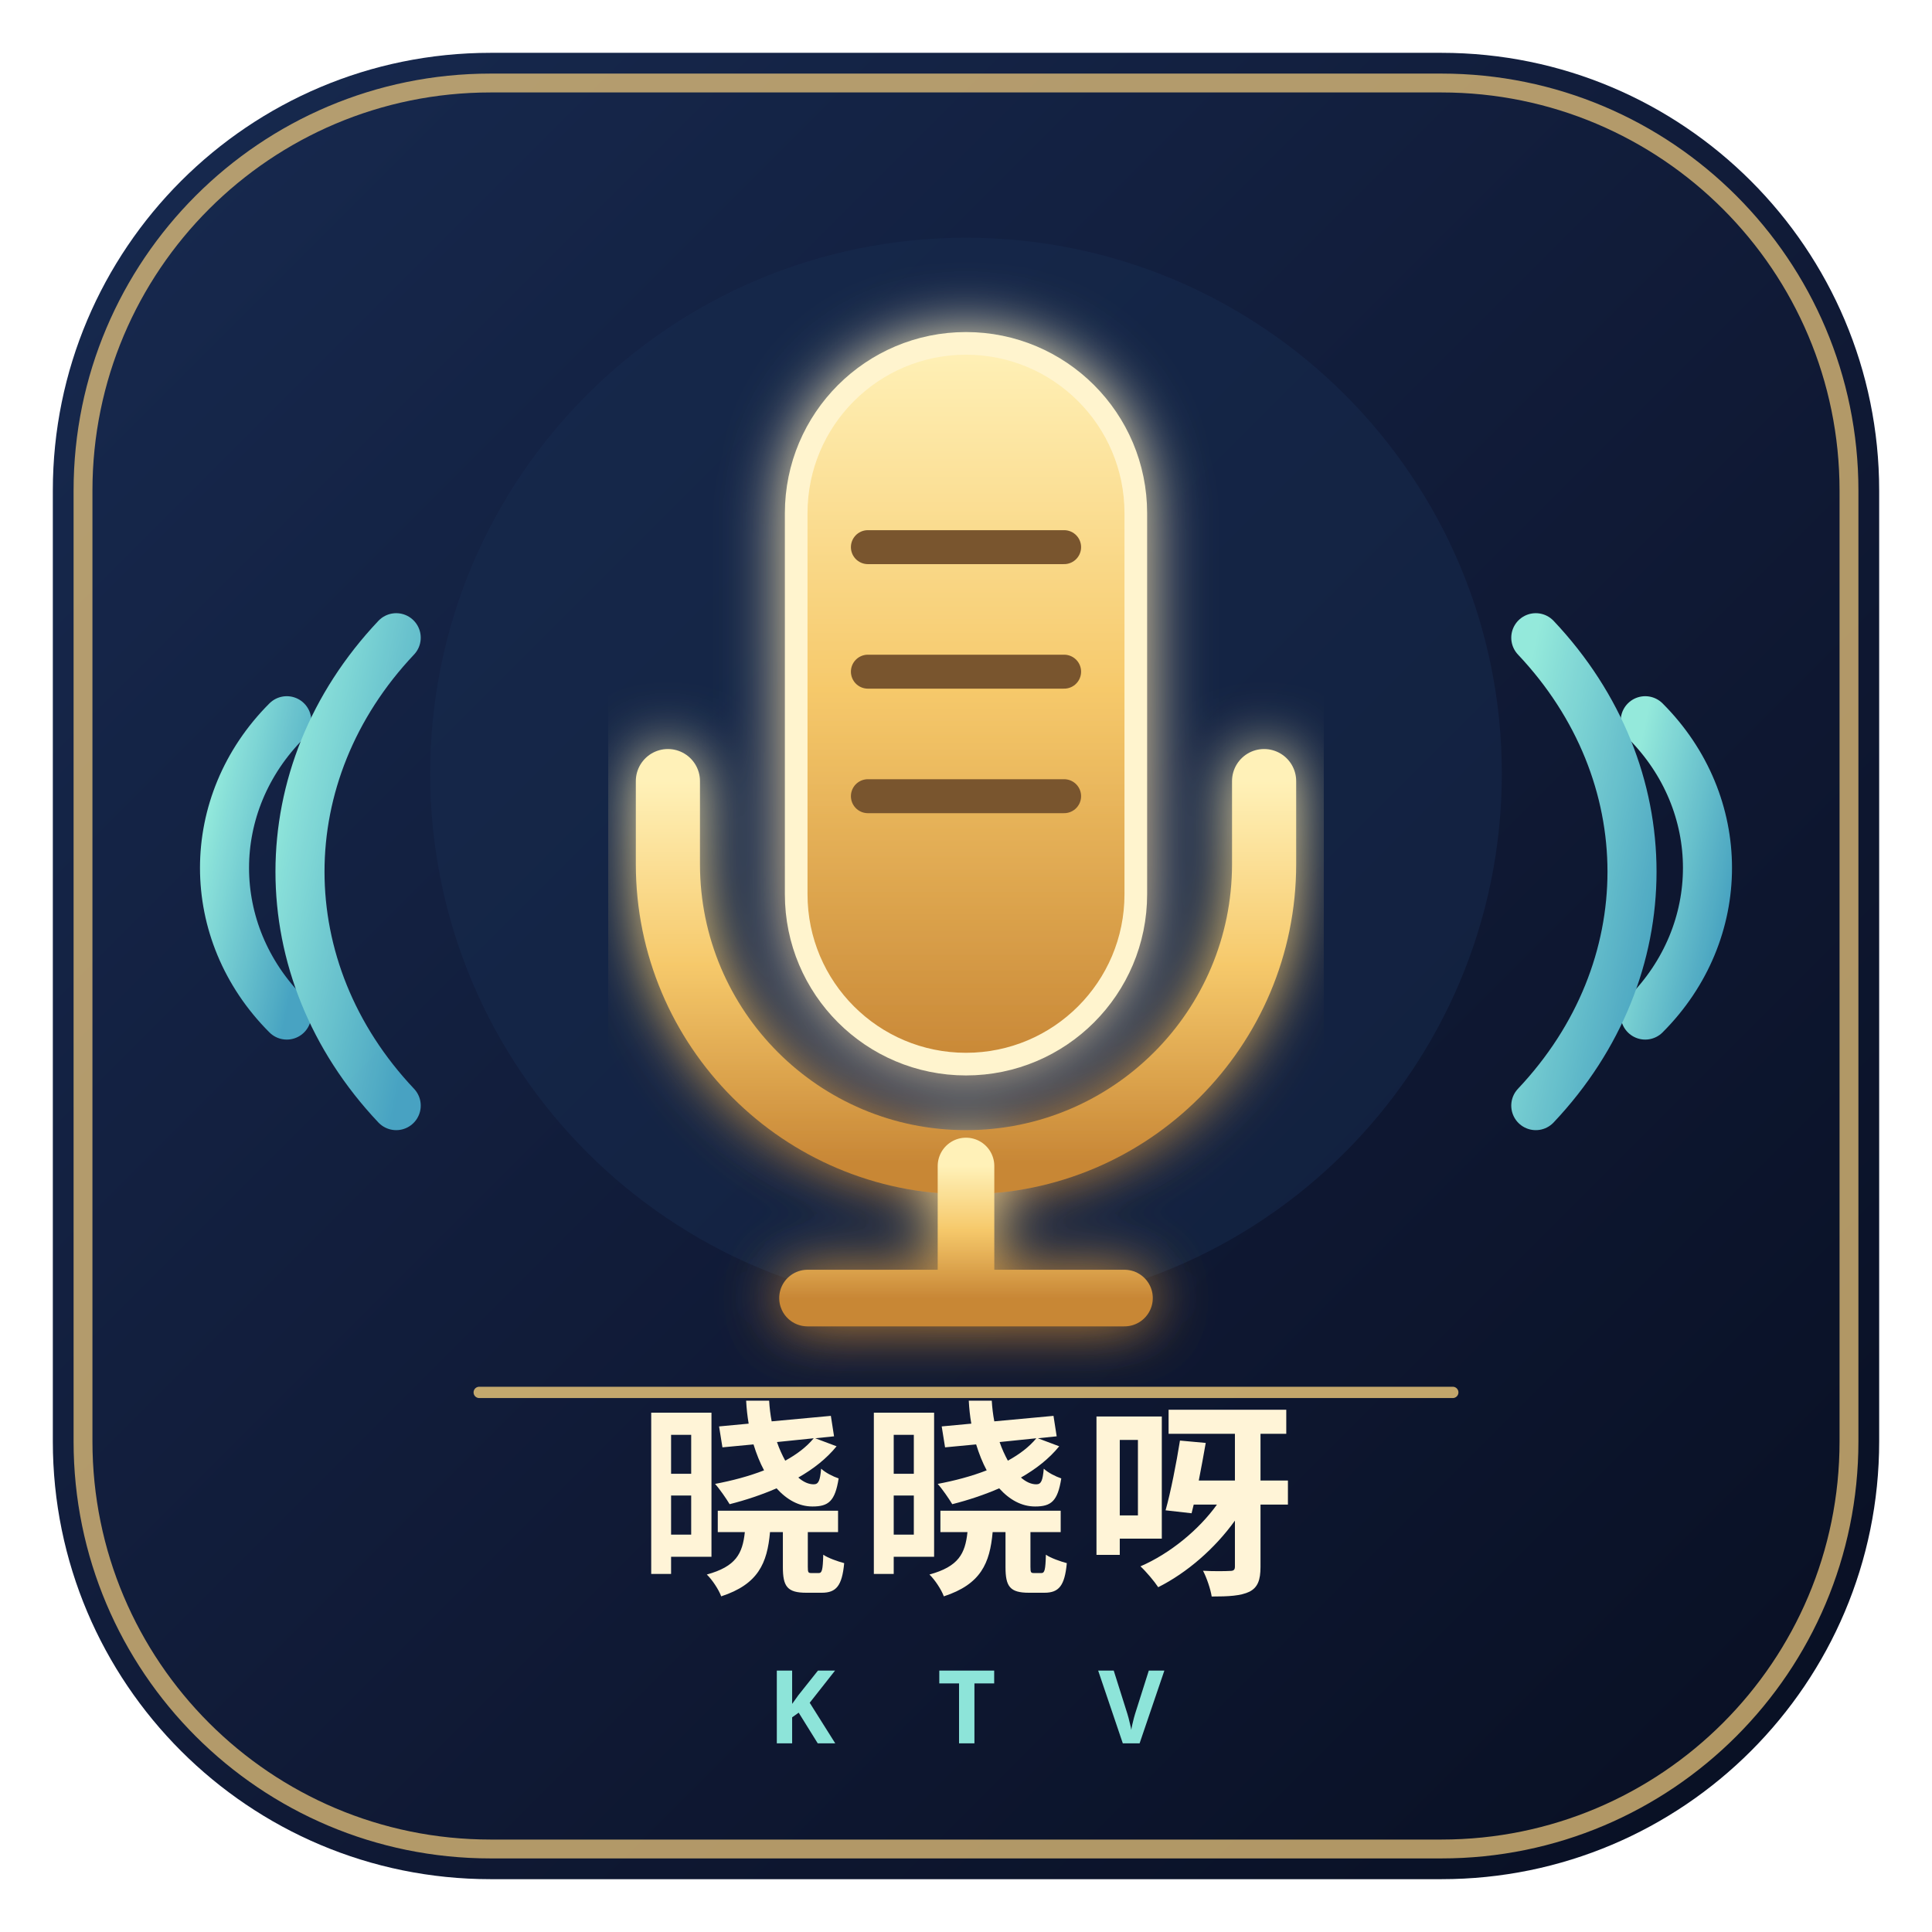
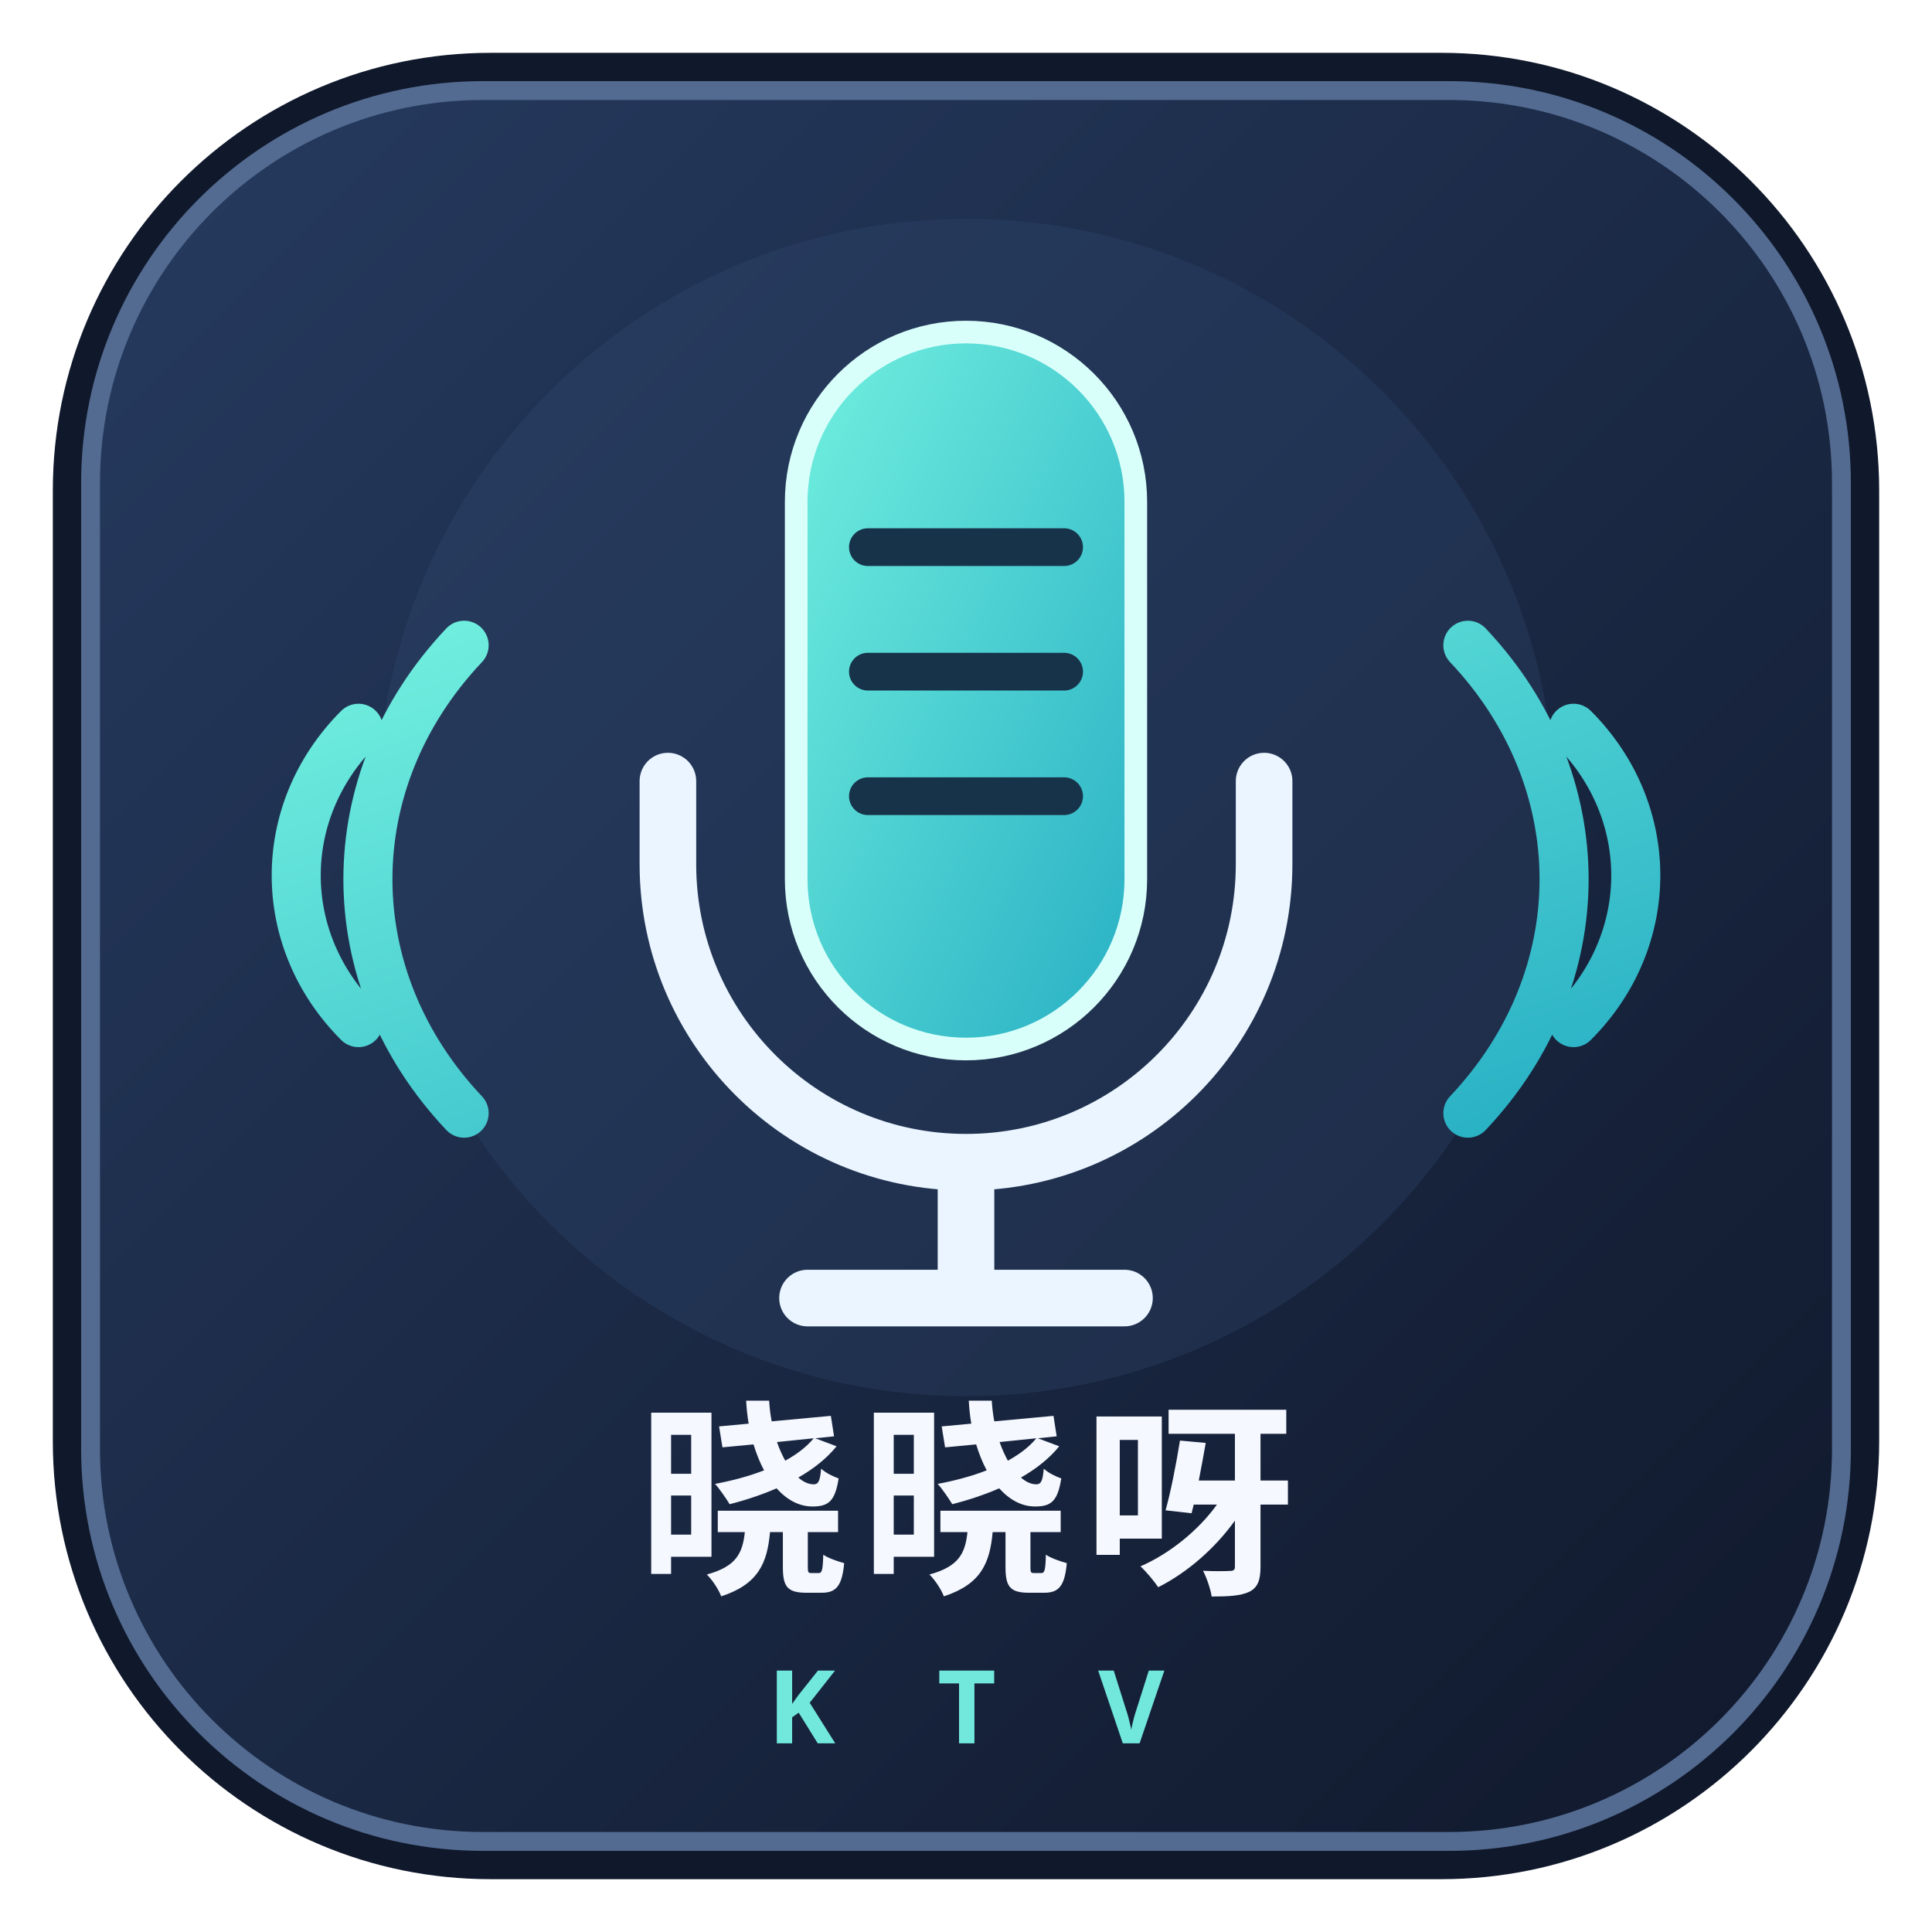
<svg xmlns="http://www.w3.org/2000/svg" viewBox="0 0 512 512" role="img" aria-label="晓晓呀KTV">
  <defs>
-     <linearGradient id="shell" x1="0" y1="0" x2="1" y2="1">
-       <stop stop-color="#172a50" />
-       <stop offset=".55" stop-color="#101a36" />
-       <stop offset="1" stop-color="#080f22" />
+     <linearGradient id="navy" x1="0" y1="0" x2="1" y2="1">
+       <stop stop-color="#263B60" />
+       <stop offset="1" stop-color="#10182B" />
    </linearGradient>
-     <linearGradient id="gold" x1="0" y1="0" x2="0" y2="1">
-       <stop stop-color="#fff1b8" />
-       <stop offset=".48" stop-color="#f6c96b" />
-       <stop offset="1" stop-color="#c88736" />
+     <linearGradient id="teal" x1="0" y1="0" x2="1" y2="1">
+       <stop stop-color="#72F0DF" />
+       <stop offset="1" stop-color="#27AFC4" />
    </linearGradient>
-     <linearGradient id="aqua" x1="0" y1="0" x2="1" y2="1">
-       <stop stop-color="#9af3e4" />
-       <stop offset="1" stop-color="#4aa9c8" />
-     </linearGradient>
-     <filter id="glow">
-       <feGaussianBlur stdDeviation="8" result="b" />
-       <feMerge>
-         <feMergeNode in="b" />
-         <feMergeNode in="SourceGraphic" />
-       </feMerge>
-     </filter>
  </defs>
-   <rect x="14" y="14" width="484" height="484" rx="116" fill="url(#shell)" />
-   <rect x="22" y="22" width="468" height="468" rx="108" fill="none" stroke="#f1cb7d" stroke-opacity=".72" stroke-width="5" />
-   <circle cx="256" cy="205" r="142" fill="#172b50" opacity=".48" />
-   <g fill="none" stroke="url(#aqua)" stroke-linecap="round" stroke-width="13" opacity=".95">
-     <path d="M76 191c-22 22-22 56 0 78" />
-     <path d="M105 169c-34 36-34 88 0 124" />
-     <path d="M436 191c22 22 22 56 0 78" />
-     <path d="M407 169c34 36 34 88 0 124" />
+   <rect x="14" y="14" width="484" height="484" rx="116" fill="#10182B" />
+   <rect x="24" y="24" width="464" height="464" rx="104" fill="url(#navy)" stroke="#536B91" stroke-width="5" />
+   <circle cx="256" cy="214" r="156" fill="#314B72" opacity=".28" />
+   <g fill="none" stroke="url(#teal)" stroke-width="13" stroke-linecap="round">
+     <path d="M95 193c-22 22-22 56 0 78M123 171c-34 36-34 88 0 124M417 193c22 22 22 56 0 78M389 171c34 36 34 88 0 124" />
  </g>
-   <g filter="url(#glow)">
-     <rect x="211" y="91" width="90" height="191" rx="45" fill="url(#gold)" stroke="#fff4ce" stroke-width="6" />
-     <path d="M230 145h52M230 178h52M230 211h52" stroke="#79552e" stroke-width="9" stroke-linecap="round" />
-     <path d="M177 207v22a79 79 0 00158 0v-22" fill="none" stroke="url(#gold)" stroke-width="17" stroke-linecap="round" />
-     <path d="M256 309v35m-42 0h84" stroke="url(#gold)" stroke-width="15" stroke-linecap="round" />
-   </g>
-   <path d="M127 369h258" stroke="#f0ca7b" stroke-width="3" stroke-linecap="round" opacity=".8" />
-   <text x="256" y="418" text-anchor="middle" font-family="sans-serif" font-size="56" font-weight="900" letter-spacing="3" fill="#fff4d7">晓晓呀</text>
-   <text x="256" y="462" text-anchor="middle" font-family="sans-serif" font-size="27" font-weight="800" letter-spacing="10" fill="#8de4d9">K T V</text>
+   <rect x="211" y="88" width="90" height="190" rx="45" fill="url(#teal)" stroke="#D9FFFA" stroke-width="6" />
+   <path d="M230 145h52M230 178h52M230 211h52" stroke="#17334A" stroke-width="10" stroke-linecap="round" />
+   <path d="M177 207v22a79 79 0 00158 0v-22M256 309v35m-42 0h84" fill="none" stroke="#EAF5FF" stroke-width="15" stroke-linecap="round" />
+   <text x="256" y="418" text-anchor="middle" font-family="sans-serif" font-size="56" font-weight="900" letter-spacing="3" fill="#F5F8FF">晓晓呀</text>
+   <text x="256" y="462" text-anchor="middle" font-family="sans-serif" font-size="27" font-weight="800" letter-spacing="10" fill="#72E8DC">K T V</text>
</svg>
